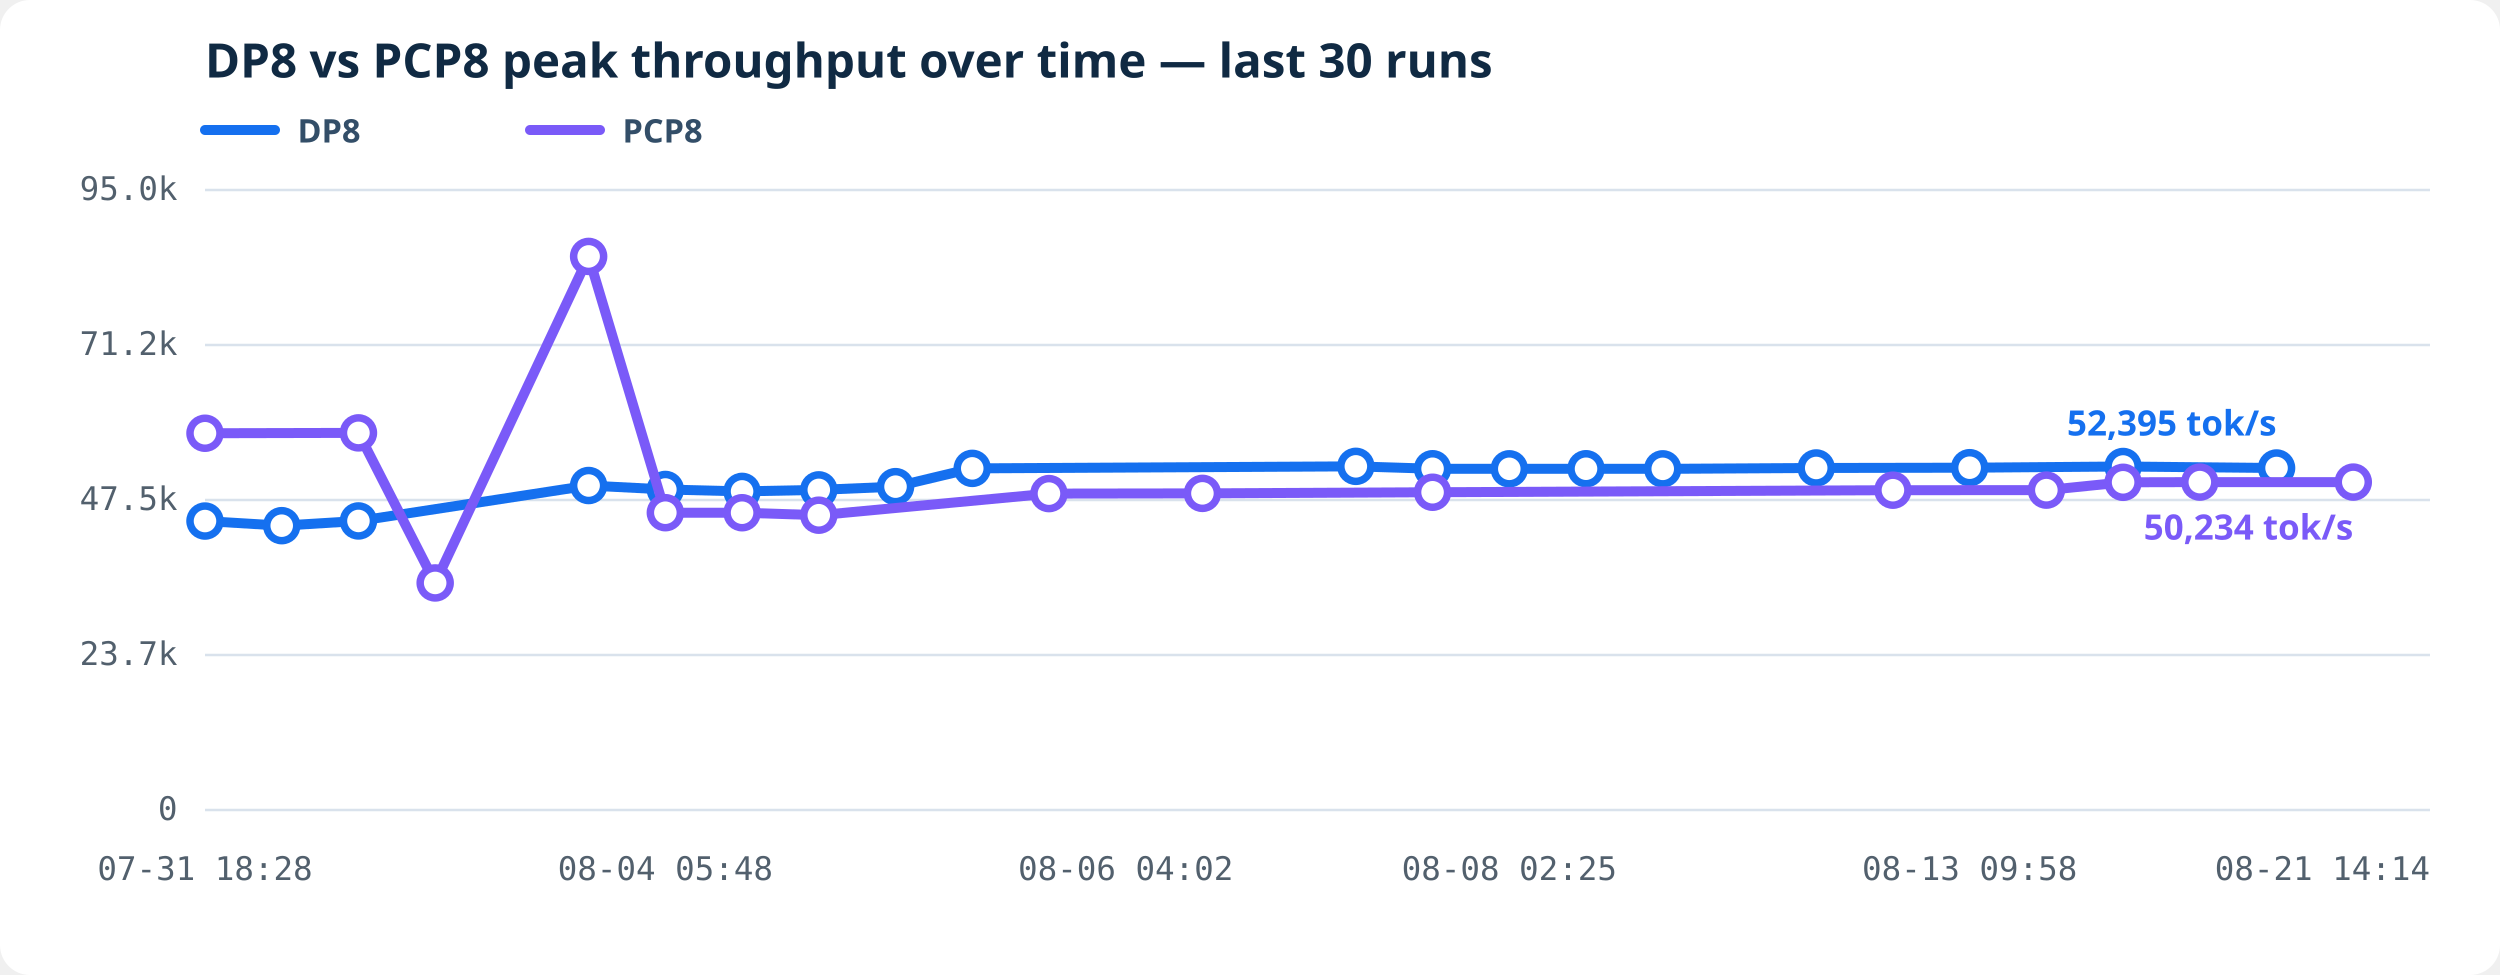
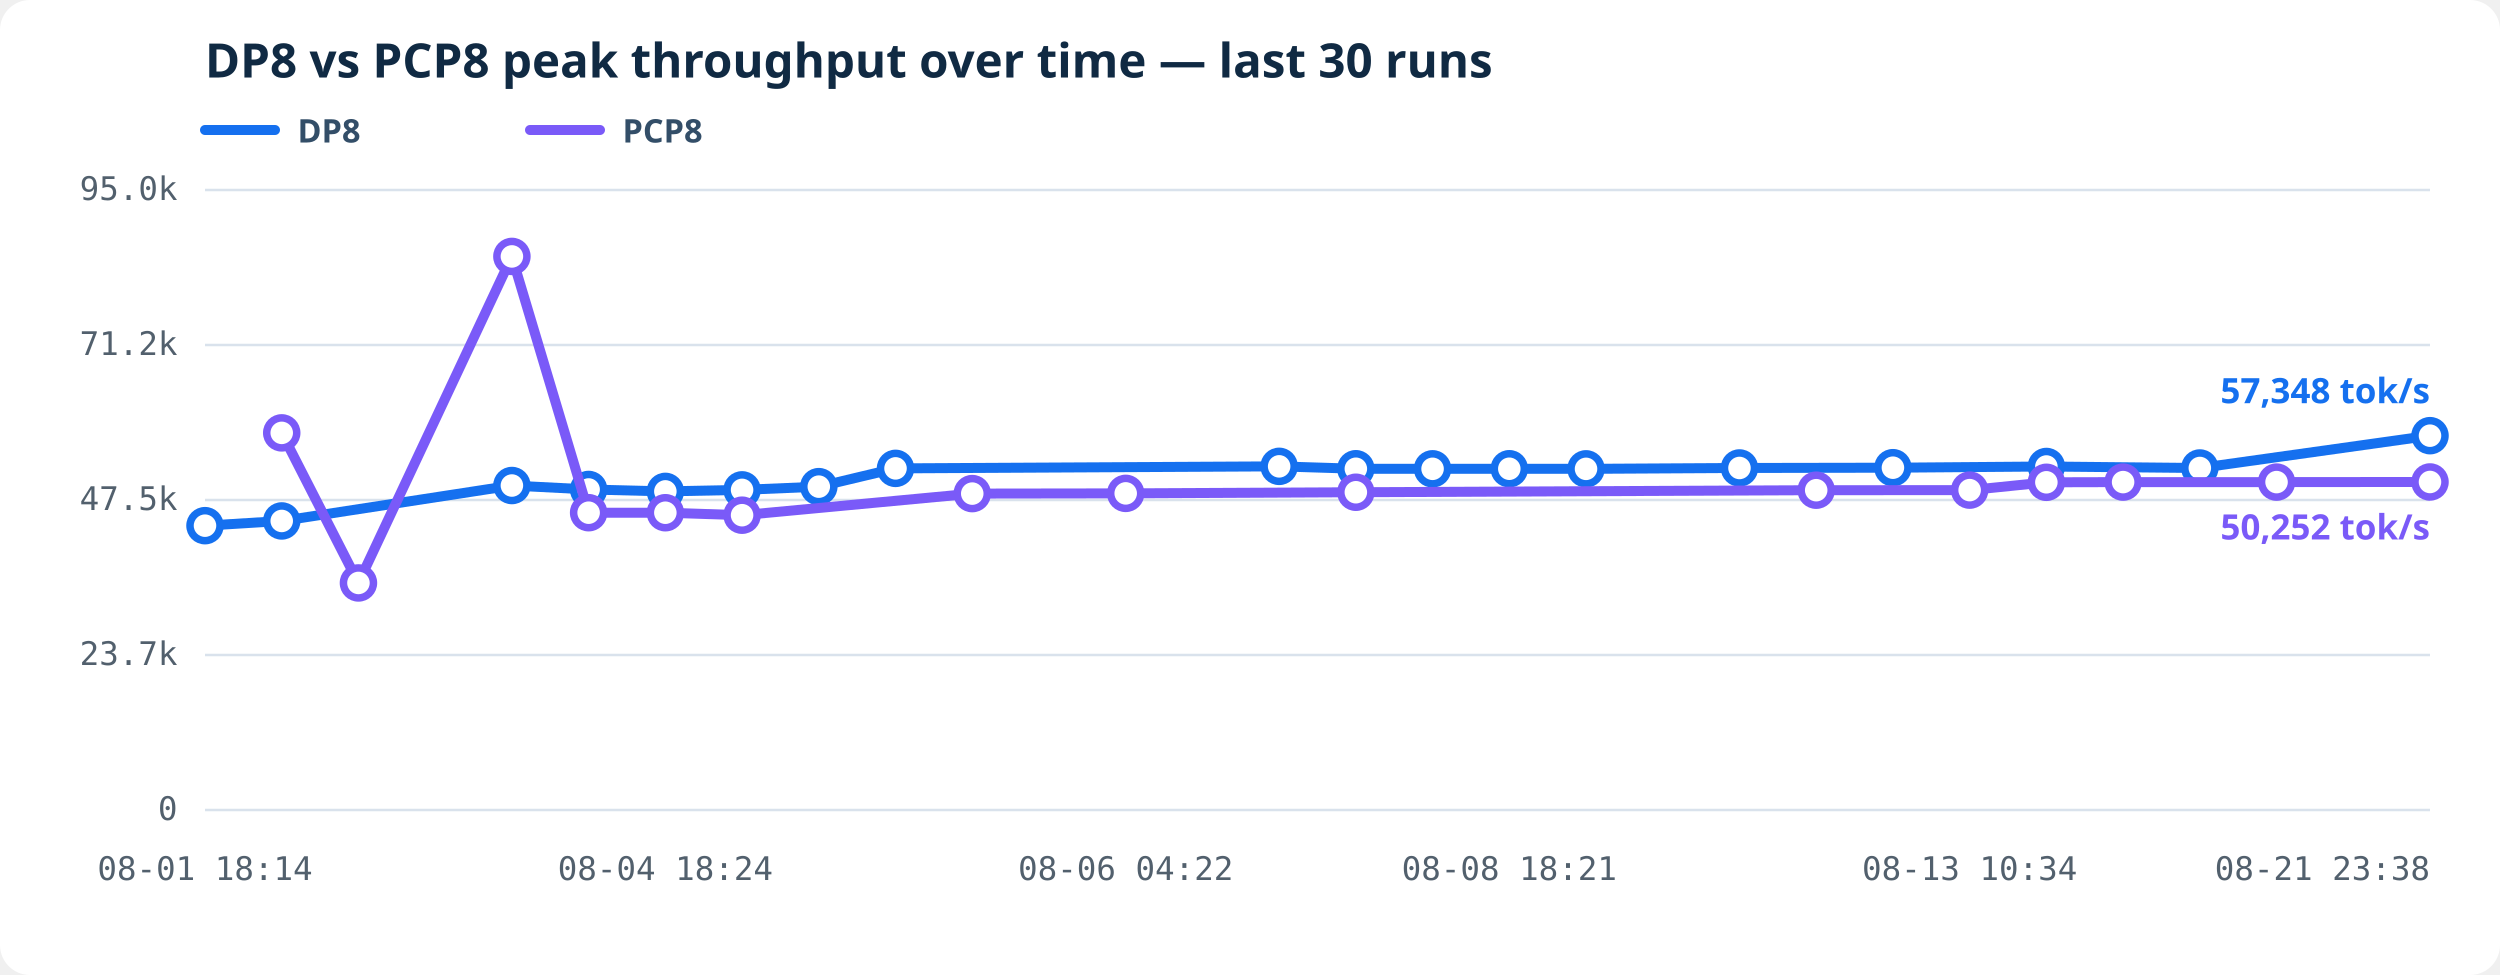
<svg xmlns="http://www.w3.org/2000/svg" viewBox="0 0 1000 390" role="img" aria-labelledby="history-title history-desc">
  <style>.bg{fill:#fff}.grid{stroke:#d9e2ec;stroke-width:1}.axis{fill:#52606d;font:13px ui-monospace,SFMono-Regular,Consolas,monospace}.heading{fill:#102a43;font:600 19px system-ui,sans-serif}.line{fill:none;stroke-width:4;stroke-linejoin:round;stroke-linecap:round}.dot{fill:#fff;stroke-width:3}.latest{stroke-width:3}.legend{fill:#334e68;font:600 13px system-ui,sans-serif}.value{font:600 14px system-ui,sans-serif}</style>
  <rect class="bg" width="1000" height="390" rx="12" />
  <text class="heading" x="82" y="31">DP8 vs PCP8 peak throughput over time — last 30 runs</text>
  <line x1="82" y1="52" x2="110" y2="52" stroke="#1570ef" stroke-width="4" stroke-linecap="round" />
  <text class="legend" x="119" y="57">DP8</text>
  <line x1="212" y1="52" x2="240" y2="52" stroke="#7a5af8" stroke-width="4" stroke-linecap="round" />
  <text class="legend" x="249" y="57">PCP8</text>
  <line class="grid" x1="82" y1="324.00" x2="972" y2="324.00" />
  <text class="axis" text-anchor="end" x="71" y="328.00">0</text>
  <line class="grid" x1="82" y1="262.00" x2="972" y2="262.00" />
  <text class="axis" text-anchor="end" x="71" y="266.00">23.7k</text>
  <line class="grid" x1="82" y1="200.00" x2="972" y2="200.00" />
  <text class="axis" text-anchor="end" x="71" y="204.00">47.5k</text>
  <line class="grid" x1="82" y1="138.00" x2="972" y2="138.00" />
  <text class="axis" text-anchor="end" x="71" y="142.00">71.2k</text>
  <line class="grid" x1="82" y1="76.00" x2="972" y2="76.00" />
  <text class="axis" text-anchor="end" x="71" y="80.00">95.0k</text>
-   <text class="axis" text-anchor="middle" x="82.00" y="352">07-31 18:28</text>
-   <text class="axis" text-anchor="middle" x="266.14" y="352">08-04 05:48</text>
-   <text class="axis" text-anchor="middle" x="450.28" y="352">08-06 04:02</text>
-   <text class="axis" text-anchor="middle" x="603.72" y="352">08-08 02:25</text>
-   <text class="axis" text-anchor="middle" x="787.86" y="352">08-13 09:58</text>
-   <text class="axis" text-anchor="end" x="972.00" y="352">08-21 14:14</text>
-   <polyline class="line" stroke="#1570ef" points="82.00,208.42 112.69,210.27 143.38,208.38 235.45,194.21 266.14,195.79 296.83,196.56 327.52,195.95 358.21,194.66 388.90,187.35 542.34,186.54 573.03,187.50 603.72,187.53 634.41,187.50 665.10,187.54 726.48,187.19 787.86,187.08 849.24,186.60 910.62,187.20" />
-   <circle class="dot" fill="#fff" stroke="#1570ef" cx="82.00" cy="208.42" r="6" />
-   <circle class="dot" fill="#fff" stroke="#1570ef" cx="112.69" cy="210.27" r="6" />
-   <circle class="dot" fill="#fff" stroke="#1570ef" cx="143.38" cy="208.38" r="6" />
-   <circle class="dot" fill="#fff" stroke="#1570ef" cx="235.45" cy="194.21" r="6" />
-   <circle class="dot" fill="#fff" stroke="#1570ef" cx="266.14" cy="195.79" r="6" />
-   <circle class="dot" fill="#fff" stroke="#1570ef" cx="296.83" cy="196.56" r="6" />
-   <circle class="dot" fill="#fff" stroke="#1570ef" cx="327.52" cy="195.95" r="6" />
-   <circle class="dot" fill="#fff" stroke="#1570ef" cx="358.21" cy="194.66" r="6" />
-   <circle class="dot" fill="#fff" stroke="#1570ef" cx="388.90" cy="187.35" r="6" />
-   <circle class="dot" fill="#fff" stroke="#1570ef" cx="542.34" cy="186.54" r="6" />
-   <circle class="dot" fill="#fff" stroke="#1570ef" cx="573.03" cy="187.50" r="6" />
-   <circle class="dot" fill="#fff" stroke="#1570ef" cx="603.72" cy="187.53" r="6" />
-   <circle class="dot" fill="#fff" stroke="#1570ef" cx="634.41" cy="187.50" r="6" />
-   <circle class="dot" fill="#fff" stroke="#1570ef" cx="665.10" cy="187.54" r="6" />
-   <circle class="dot" fill="#fff" stroke="#1570ef" cx="726.48" cy="187.19" r="6" />
-   <circle class="dot" fill="#fff" stroke="#1570ef" cx="787.86" cy="187.08" r="6" />
-   <circle class="dot" fill="#fff" stroke="#1570ef" cx="849.24" cy="186.60" r="6" />
-   <circle class="dot latest" fill="#1570ef" stroke="#1570ef" cx="910.62" cy="187.20" r="6" />
-   <text class="value" fill="#1570ef" text-anchor="end" x="910.62" y="174.20">52,395 tok/s</text>
-   <polyline class="line" stroke="#7a5af8" points="82.00,173.30 143.38,173.15 174.07,233.18 235.45,102.57 266.14,205.08 296.83,205.09 327.52,206.08 419.59,197.44 480.97,197.35 573.03,196.90 757.17,196.08 818.55,196.05 849.24,192.92 879.93,192.84 941.31,192.84" />
-   <circle class="dot" fill="#fff" stroke="#7a5af8" cx="82.00" cy="173.30" r="6" />
-   <circle class="dot" fill="#fff" stroke="#7a5af8" cx="143.38" cy="173.15" r="6" />
-   <circle class="dot" fill="#fff" stroke="#7a5af8" cx="174.07" cy="233.18" r="6" />
-   <circle class="dot" fill="#fff" stroke="#7a5af8" cx="235.45" cy="102.57" r="6" />
-   <circle class="dot" fill="#fff" stroke="#7a5af8" cx="266.14" cy="205.08" r="6" />
-   <circle class="dot" fill="#fff" stroke="#7a5af8" cx="296.83" cy="205.09" r="6" />
-   <circle class="dot" fill="#fff" stroke="#7a5af8" cx="327.52" cy="206.08" r="6" />
-   <circle class="dot" fill="#fff" stroke="#7a5af8" cx="419.59" cy="197.44" r="6" />
-   <circle class="dot" fill="#fff" stroke="#7a5af8" cx="480.97" cy="197.35" r="6" />
-   <circle class="dot" fill="#fff" stroke="#7a5af8" cx="573.03" cy="196.90" r="6" />
-   <circle class="dot" fill="#fff" stroke="#7a5af8" cx="757.17" cy="196.08" r="6" />
-   <circle class="dot" fill="#fff" stroke="#7a5af8" cx="818.55" cy="196.05" r="6" />
-   <circle class="dot" fill="#fff" stroke="#7a5af8" cx="849.24" cy="192.92" r="6" />
-   <circle class="dot" fill="#fff" stroke="#7a5af8" cx="879.93" cy="192.84" r="6" />
-   <circle class="dot latest" fill="#7a5af8" stroke="#7a5af8" cx="941.31" cy="192.84" r="6" />
-   <text class="value" fill="#7a5af8" text-anchor="end" x="941.31" y="215.84">50,234 tok/s</text>
+   <text class="axis" text-anchor="middle" x="82.00" y="352">08-01 18:14</text>
+   <text class="axis" text-anchor="middle" x="266.14" y="352">08-04 18:24</text>
+   <text class="axis" text-anchor="middle" x="450.28" y="352">08-06 04:22</text>
+   <text class="axis" text-anchor="middle" x="603.72" y="352">08-08 18:21</text>
+   <text class="axis" text-anchor="middle" x="787.86" y="352">08-13 10:34</text>
+   <text class="axis" text-anchor="end" x="972.00" y="352">08-21 23:38</text>
+   <polyline class="line" stroke="#1570ef" points="82.00,210.27 112.69,208.38 204.76,194.21 235.45,195.79 266.14,196.56 296.83,195.95 327.52,194.66 358.21,187.35 511.66,186.54 542.34,187.50 573.03,187.53 603.72,187.50 634.41,187.54 695.79,187.19 757.17,187.08 818.55,186.60 879.93,187.20 972.00,174.27" />
+   <circle class="dot" fill="#fff" stroke="#1570ef" cx="82.00" cy="210.27" r="6" />
+   <circle class="dot" fill="#fff" stroke="#1570ef" cx="112.69" cy="208.38" r="6" />
+   <circle class="dot" fill="#fff" stroke="#1570ef" cx="204.76" cy="194.21" r="6" />
+   <circle class="dot" fill="#fff" stroke="#1570ef" cx="235.45" cy="195.79" r="6" />
+   <circle class="dot" fill="#fff" stroke="#1570ef" cx="266.14" cy="196.56" r="6" />
+   <circle class="dot" fill="#fff" stroke="#1570ef" cx="296.83" cy="195.95" r="6" />
+   <circle class="dot" fill="#fff" stroke="#1570ef" cx="327.52" cy="194.66" r="6" />
+   <circle class="dot" fill="#fff" stroke="#1570ef" cx="358.21" cy="187.35" r="6" />
+   <circle class="dot" fill="#fff" stroke="#1570ef" cx="511.66" cy="186.54" r="6" />
+   <circle class="dot" fill="#fff" stroke="#1570ef" cx="542.34" cy="187.50" r="6" />
+   <circle class="dot" fill="#fff" stroke="#1570ef" cx="573.03" cy="187.53" r="6" />
+   <circle class="dot" fill="#fff" stroke="#1570ef" cx="603.72" cy="187.50" r="6" />
+   <circle class="dot" fill="#fff" stroke="#1570ef" cx="634.41" cy="187.54" r="6" />
+   <circle class="dot" fill="#fff" stroke="#1570ef" cx="695.79" cy="187.19" r="6" />
+   <circle class="dot" fill="#fff" stroke="#1570ef" cx="757.17" cy="187.08" r="6" />
+   <circle class="dot" fill="#fff" stroke="#1570ef" cx="818.55" cy="186.60" r="6" />
+   <circle class="dot" fill="#fff" stroke="#1570ef" cx="879.93" cy="187.20" r="6" />
+   <circle class="dot latest" fill="#1570ef" stroke="#1570ef" cx="972.00" cy="174.27" r="6" />
+   <text class="value" fill="#1570ef" text-anchor="end" x="972.00" y="161.27">57,348 tok/s</text>
+   <polyline class="line" stroke="#7a5af8" points="112.69,173.15 143.38,233.18 204.76,102.57 235.45,205.08 266.14,205.09 296.83,206.08 388.90,197.44 450.28,197.35 542.34,196.90 726.48,196.08 787.86,196.05 818.55,192.92 849.24,192.84 910.62,192.84 972.00,192.79" />
+   <circle class="dot" fill="#fff" stroke="#7a5af8" cx="112.69" cy="173.15" r="6" />
+   <circle class="dot" fill="#fff" stroke="#7a5af8" cx="143.38" cy="233.18" r="6" />
+   <circle class="dot" fill="#fff" stroke="#7a5af8" cx="204.76" cy="102.57" r="6" />
+   <circle class="dot" fill="#fff" stroke="#7a5af8" cx="235.45" cy="205.08" r="6" />
+   <circle class="dot" fill="#fff" stroke="#7a5af8" cx="266.14" cy="205.09" r="6" />
+   <circle class="dot" fill="#fff" stroke="#7a5af8" cx="296.83" cy="206.08" r="6" />
+   <circle class="dot" fill="#fff" stroke="#7a5af8" cx="388.90" cy="197.44" r="6" />
+   <circle class="dot" fill="#fff" stroke="#7a5af8" cx="450.28" cy="197.35" r="6" />
+   <circle class="dot" fill="#fff" stroke="#7a5af8" cx="542.34" cy="196.90" r="6" />
+   <circle class="dot" fill="#fff" stroke="#7a5af8" cx="726.48" cy="196.08" r="6" />
+   <circle class="dot" fill="#fff" stroke="#7a5af8" cx="787.86" cy="196.05" r="6" />
+   <circle class="dot" fill="#fff" stroke="#7a5af8" cx="818.55" cy="192.92" r="6" />
+   <circle class="dot" fill="#fff" stroke="#7a5af8" cx="849.24" cy="192.84" r="6" />
+   <circle class="dot" fill="#fff" stroke="#7a5af8" cx="910.62" cy="192.84" r="6" />
+   <circle class="dot latest" fill="#7a5af8" stroke="#7a5af8" cx="972.00" cy="192.79" r="6" />
+   <text class="value" fill="#7a5af8" text-anchor="end" x="972.00" y="215.79">50,252 tok/s</text>
</svg>
